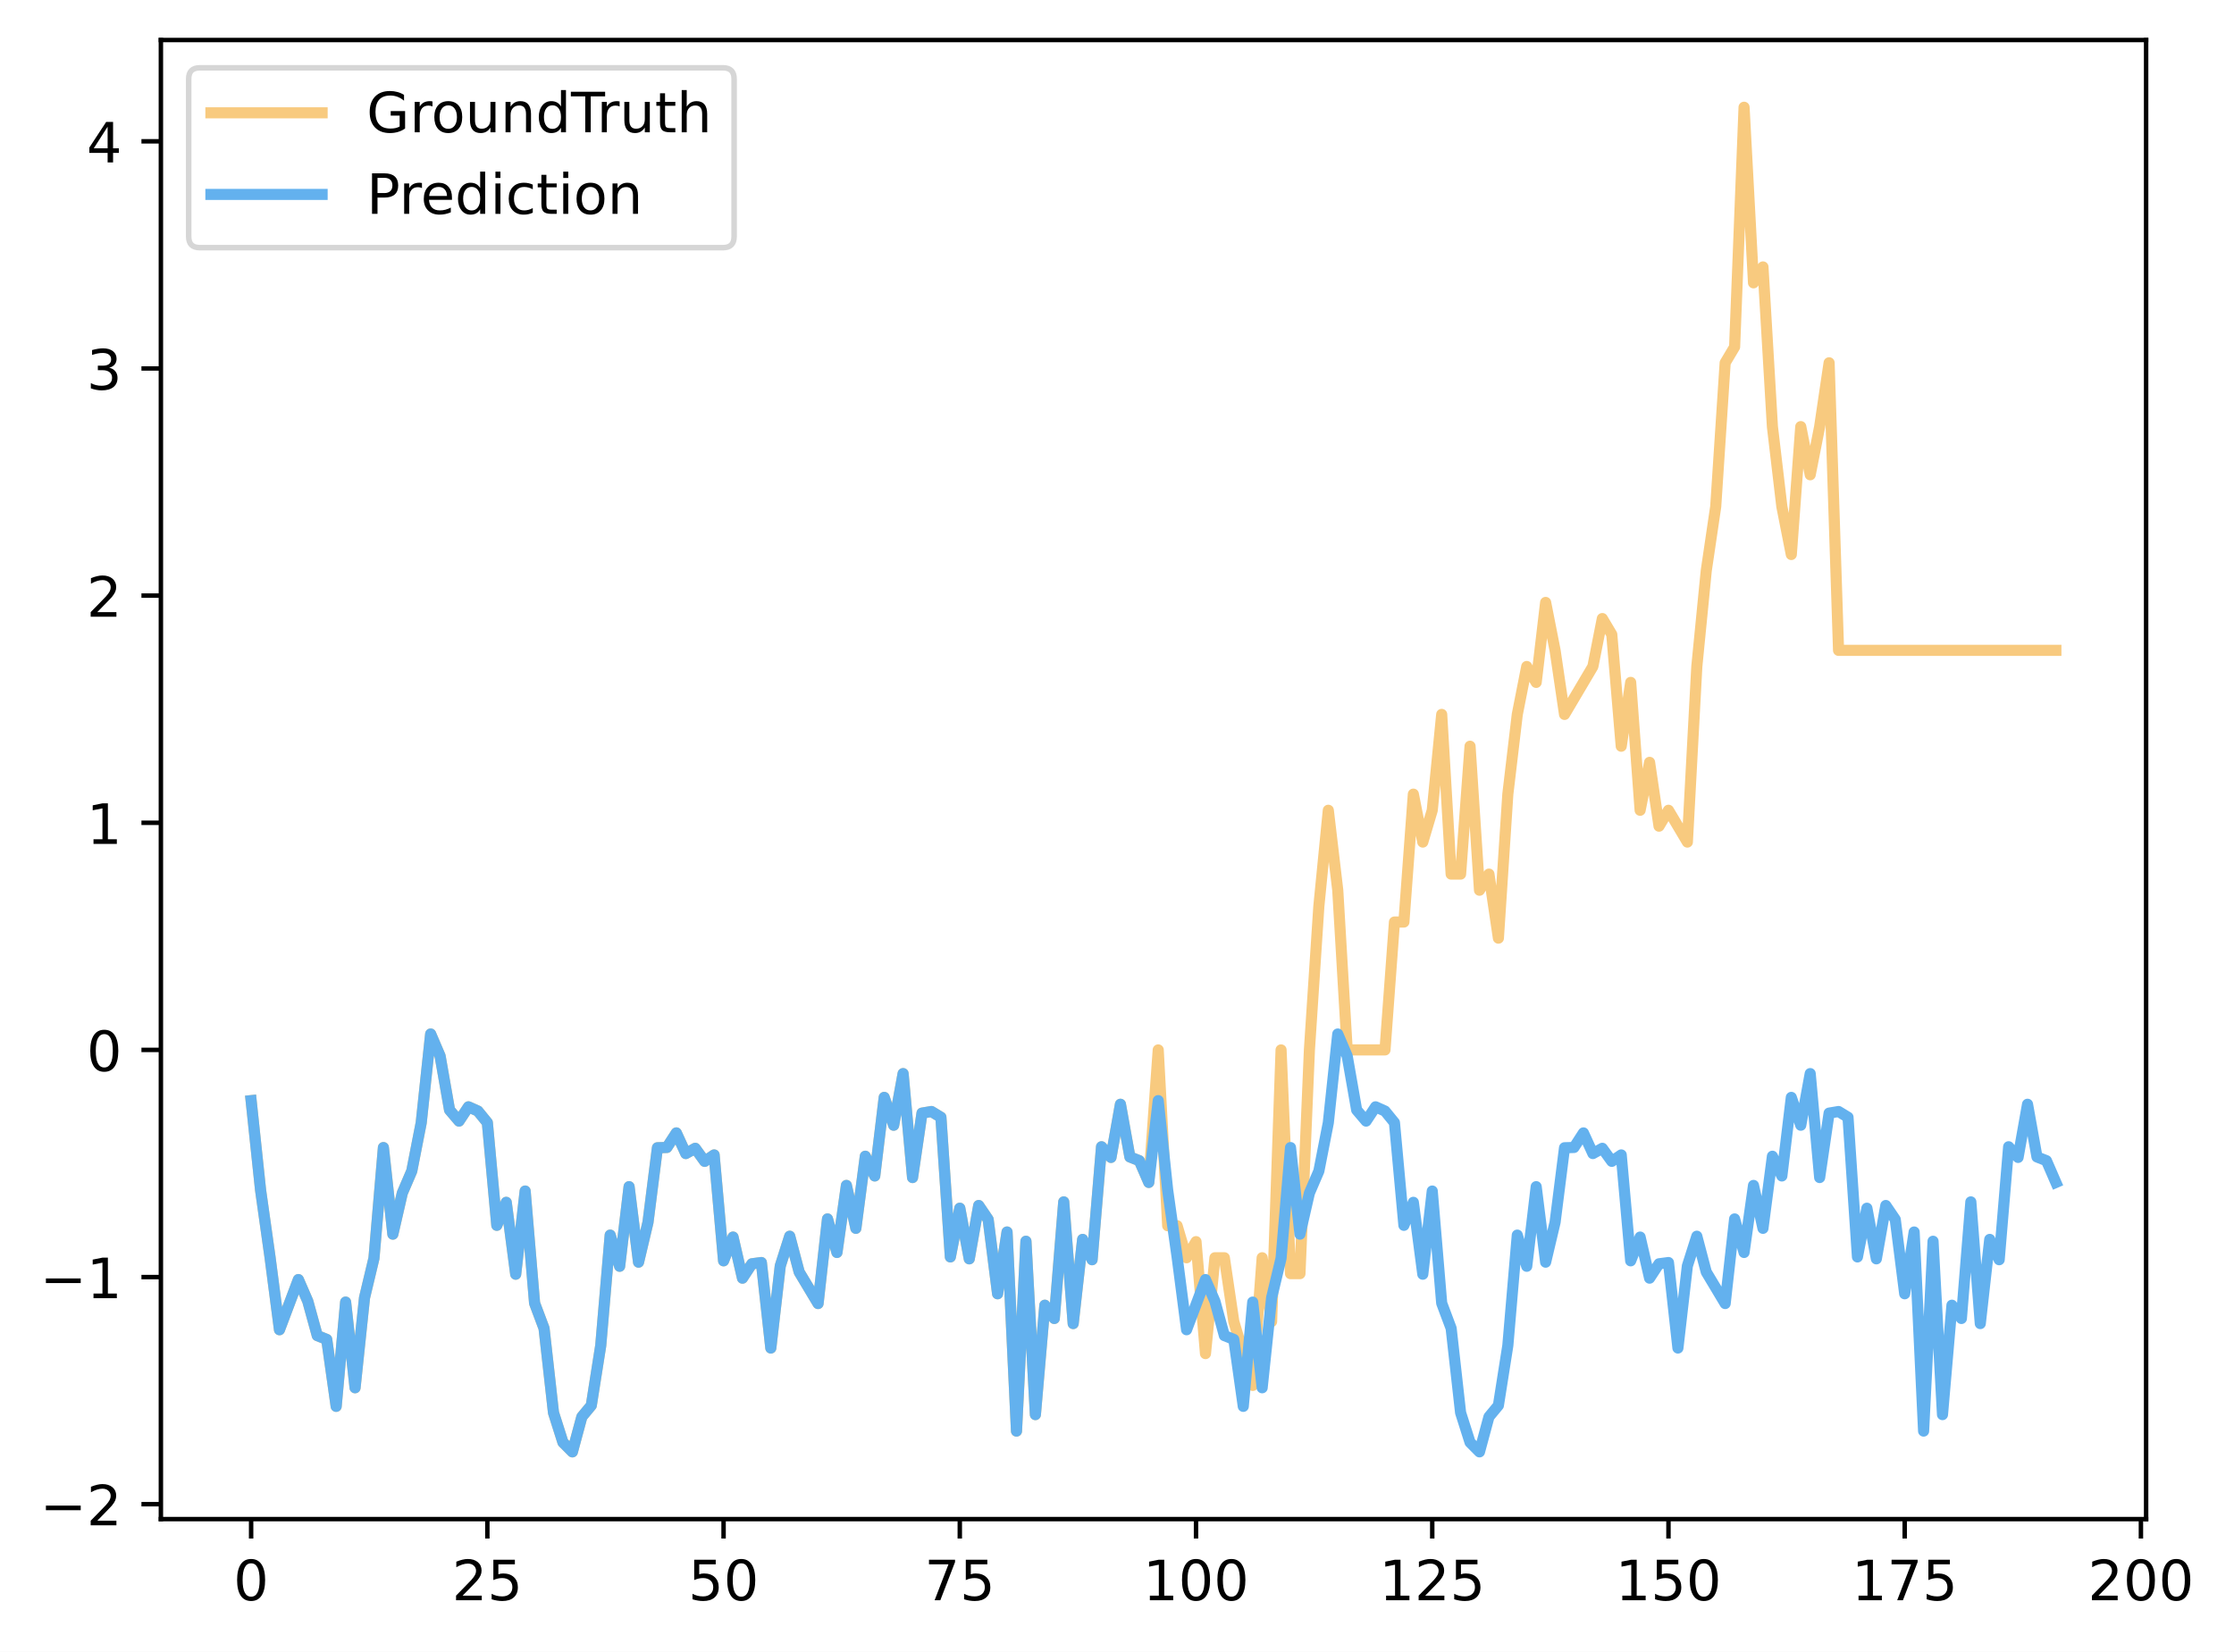
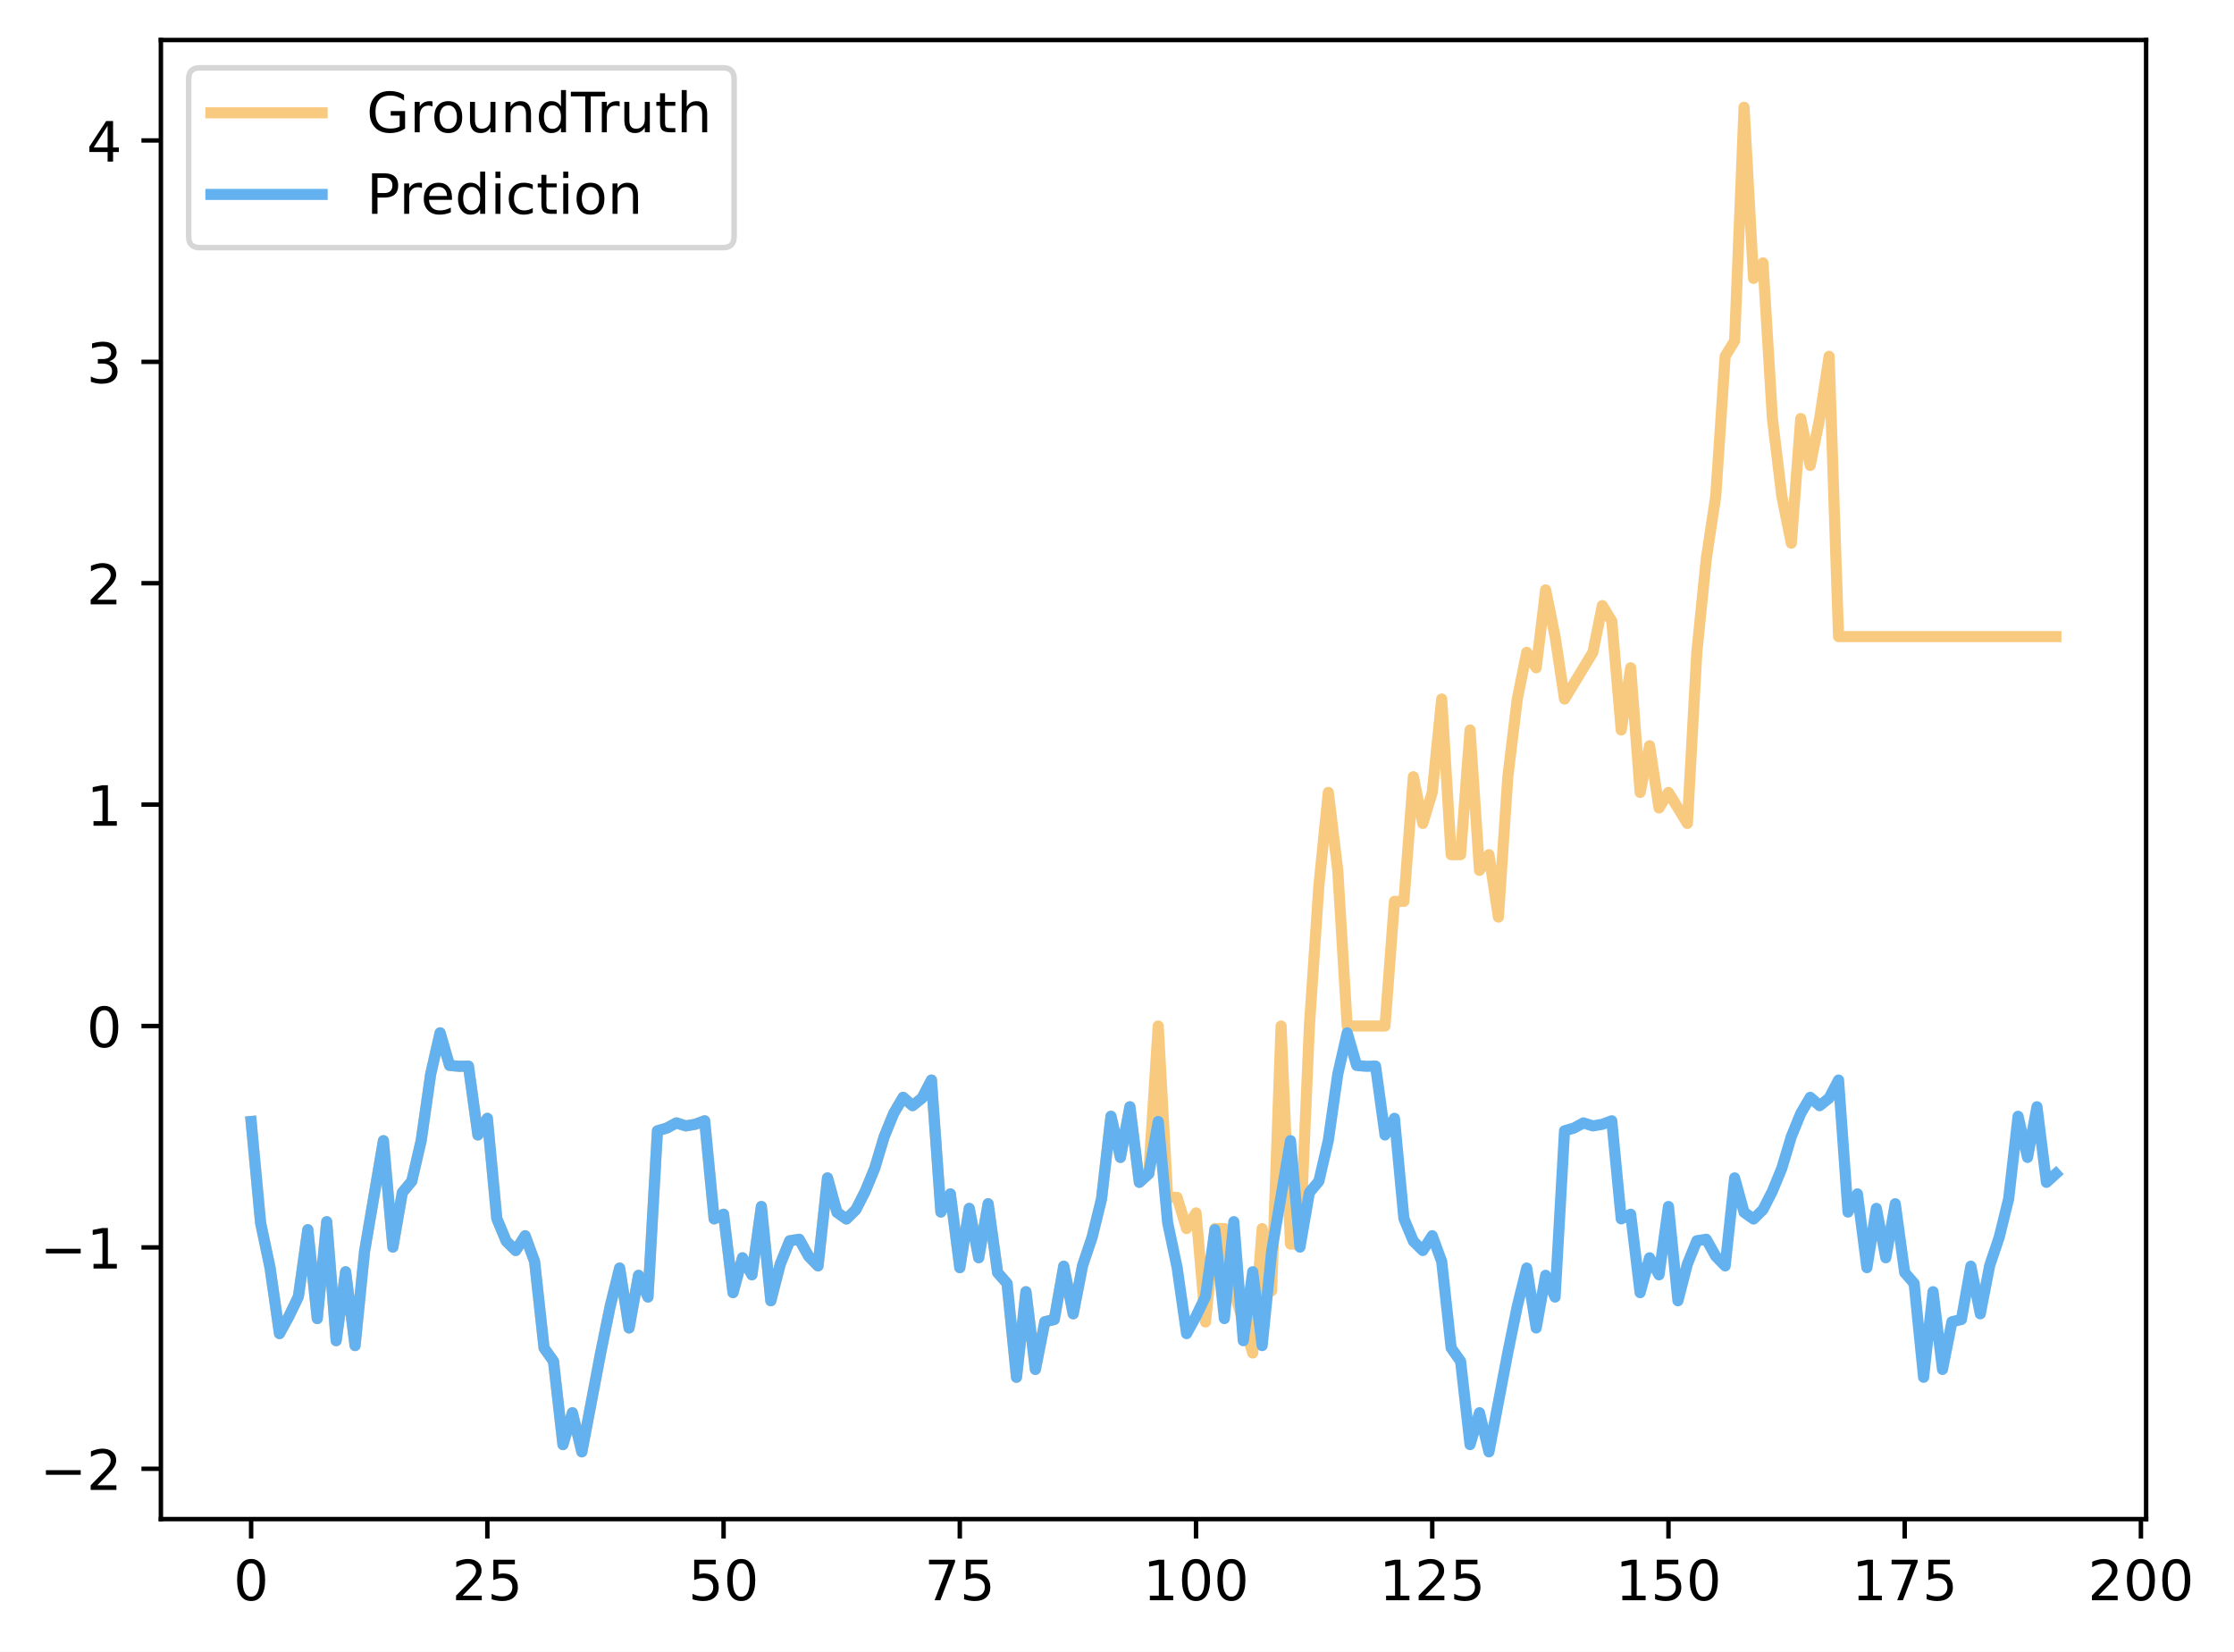
<svg xmlns="http://www.w3.org/2000/svg" xmlns:xlink="http://www.w3.org/1999/xlink" width="401.871pt" height="297.19pt" viewBox="0 0 401.871 297.19" version="1.1">
  <defs>
    <style type="text/css">*{stroke-linejoin: round; stroke-linecap: butt}</style>
  </defs>
  <g id="figure_1">
    <g id="patch_1">
      <path d="M 0 297.19  L 401.871 297.19  L 401.871 0  L 0 0  z " style="fill: #ffffff" />
    </g>
    <g id="axes_1">
      <g id="patch_2">
        <path d="M 28.942 273.312  L 386.062 273.312  L 386.062 7.2  L 28.942 7.2  z " style="fill: #ffffff" />
      </g>
      <g id="matplotlib.axis_1">
        <g id="xtick_1">
          <g id="line2d_1">
            <defs>
-               <path id="m29b020823b" d="M 0 0  L 0 3.5  " style="stroke: #000000; stroke-width: 0.8" />
+               <path id="me9928f2856" d="M 0 0  L 0 3.5  " style="stroke: #000000; stroke-width: 0.8" />
            </defs>
            <g>
-               <use xlink:href="#m29b020823b" x="45.175" y="273.312" style="stroke: #000000; stroke-width: 0.8" />
+               <use xlink:href="#me9928f2856" x="45.175" y="273.312" style="stroke: #000000; stroke-width: 0.8" />
            </g>
          </g>
          <g id="text_1">
            <g transform="translate(41.99367 287.9104) scale(0.1 -0.1)">
              <defs>
                <path id="DejaVuSans-30" d="M 2034 4250  Q 1547 4250 1301 3770  Q 1056 3291 1056 2328  Q 1056 1369 1301 889  Q 1547 409 2034 409  Q 2525 409 2770 889  Q 3016 1369 3016 2328  Q 3016 3291 2770 3770  Q 2525 4250 2034 4250  z M 2034 4750  Q 2819 4750 3233 4129  Q 3647 3509 3647 2328  Q 3647 1150 3233 529  Q 2819 -91 2034 -91  Q 1250 -91 836 529  Q 422 1150 422 2328  Q 422 3509 836 4129  Q 1250 4750 2034 4750  z " transform="scale(0.015625)" />
              </defs>
              <use xlink:href="#DejaVuSans-30" />
            </g>
          </g>
        </g>
        <g id="xtick_2">
          <g id="line2d_2">
            <g>
-               <use xlink:href="#m29b020823b" x="87.669" y="273.312" style="stroke: #000000; stroke-width: 0.8" />
+               <use xlink:href="#me9928f2856" x="87.669" y="273.312" style="stroke: #000000; stroke-width: 0.8" />
            </g>
          </g>
          <g id="text_2">
            <g transform="translate(81.30647 287.9104) scale(0.1 -0.1)">
              <defs>
                <path id="DejaVuSans-32" d="M 1228 531  L 3431 531  L 3431 0  L 469 0  L 469 531  Q 828 903 1448 1529  Q 2069 2156 2228 2338  Q 2531 2678 2651 2914  Q 2772 3150 2772 3378  Q 2772 3750 2511 3984  Q 2250 4219 1831 4219  Q 1534 4219 1204 4116  Q 875 4013 500 3803  L 500 4441  Q 881 4594 1212 4672  Q 1544 4750 1819 4750  Q 2544 4750 2975 4387  Q 3406 4025 3406 3419  Q 3406 3131 3298 2873  Q 3191 2616 2906 2266  Q 2828 2175 2409 1742  Q 1991 1309 1228 531  z " transform="scale(0.015625)" />
                <path id="DejaVuSans-35" d="M 691 4666  L 3169 4666  L 3169 4134  L 1269 4134  L 1269 2991  Q 1406 3038 1543 3061  Q 1681 3084 1819 3084  Q 2600 3084 3056 2656  Q 3513 2228 3513 1497  Q 3513 744 3044 326  Q 2575 -91 1722 -91  Q 1428 -91 1123 -41  Q 819 9 494 109  L 494 744  Q 775 591 1075 516  Q 1375 441 1709 441  Q 2250 441 2565 725  Q 2881 1009 2881 1497  Q 2881 1984 2565 2268  Q 2250 2553 1709 2553  Q 1456 2553 1204 2497  Q 953 2441 691 2322  L 691 4666  z " transform="scale(0.015625)" />
              </defs>
              <use xlink:href="#DejaVuSans-32" />
              <use xlink:href="#DejaVuSans-35" x="63.623" />
            </g>
          </g>
        </g>
        <g id="xtick_3">
          <g id="line2d_3">
            <g>
-               <use xlink:href="#m29b020823b" x="130.163" y="273.312" style="stroke: #000000; stroke-width: 0.8" />
+               <use xlink:href="#me9928f2856" x="130.163" y="273.312" style="stroke: #000000; stroke-width: 0.8" />
            </g>
          </g>
          <g id="text_3">
            <g transform="translate(123.8005 287.9104) scale(0.1 -0.1)">
              <use xlink:href="#DejaVuSans-35" />
              <use xlink:href="#DejaVuSans-30" x="63.623" />
            </g>
          </g>
        </g>
        <g id="xtick_4">
          <g id="line2d_4">
            <g>
-               <use xlink:href="#m29b020823b" x="172.657" y="273.312" style="stroke: #000000; stroke-width: 0.8" />
+               <use xlink:href="#me9928f2856" x="172.657" y="273.312" style="stroke: #000000; stroke-width: 0.8" />
            </g>
          </g>
          <g id="text_4">
            <g transform="translate(166.2946 287.9104) scale(0.1 -0.1)">
              <defs>
                <path id="DejaVuSans-37" d="M 525 4666  L 3525 4666  L 3525 4397  L 1831 0  L 1172 0  L 2766 4134  L 525 4134  L 525 4666  z " transform="scale(0.015625)" />
              </defs>
              <use xlink:href="#DejaVuSans-37" />
              <use xlink:href="#DejaVuSans-35" x="63.623" />
            </g>
          </g>
        </g>
        <g id="xtick_5">
          <g id="line2d_5">
            <g>
-               <use xlink:href="#m29b020823b" x="215.151" y="273.312" style="stroke: #000000; stroke-width: 0.8" />
+               <use xlink:href="#me9928f2856" x="215.151" y="273.312" style="stroke: #000000; stroke-width: 0.8" />
            </g>
          </g>
          <g id="text_5">
            <g transform="translate(205.6074 287.9104) scale(0.1 -0.1)">
              <defs>
                <path id="DejaVuSans-31" d="M 794 531  L 1825 531  L 1825 4091  L 703 3866  L 703 4441  L 1819 4666  L 2450 4666  L 2450 531  L 3481 531  L 3481 0  L 794 0  L 794 531  z " transform="scale(0.015625)" />
              </defs>
              <use xlink:href="#DejaVuSans-31" />
              <use xlink:href="#DejaVuSans-30" x="63.623" />
              <use xlink:href="#DejaVuSans-30" x="127.246" />
            </g>
          </g>
        </g>
        <g id="xtick_6">
          <g id="line2d_6">
            <g>
-               <use xlink:href="#m29b020823b" x="257.645" y="273.312" style="stroke: #000000; stroke-width: 0.8" />
+               <use xlink:href="#me9928f2856" x="257.645" y="273.312" style="stroke: #000000; stroke-width: 0.8" />
            </g>
          </g>
          <g id="text_6">
            <g transform="translate(248.1014 287.9104) scale(0.1 -0.1)">
              <use xlink:href="#DejaVuSans-31" />
              <use xlink:href="#DejaVuSans-32" x="63.623" />
              <use xlink:href="#DejaVuSans-35" x="127.246" />
            </g>
          </g>
        </g>
        <g id="xtick_7">
          <g id="line2d_7">
            <g>
-               <use xlink:href="#m29b020823b" x="300.139" y="273.312" style="stroke: #000000; stroke-width: 0.8" />
+               <use xlink:href="#me9928f2856" x="300.139" y="273.312" style="stroke: #000000; stroke-width: 0.8" />
            </g>
          </g>
          <g id="text_7">
            <g transform="translate(290.5955 287.9104) scale(0.1 -0.1)">
              <use xlink:href="#DejaVuSans-31" />
              <use xlink:href="#DejaVuSans-35" x="63.623" />
              <use xlink:href="#DejaVuSans-30" x="127.246" />
            </g>
          </g>
        </g>
        <g id="xtick_8">
          <g id="line2d_8">
            <g>
-               <use xlink:href="#m29b020823b" x="342.633" y="273.312" style="stroke: #000000; stroke-width: 0.8" />
+               <use xlink:href="#me9928f2856" x="342.633" y="273.312" style="stroke: #000000; stroke-width: 0.8" />
            </g>
          </g>
          <g id="text_8">
            <g transform="translate(333.0895 287.9104) scale(0.1 -0.1)">
              <use xlink:href="#DejaVuSans-31" />
              <use xlink:href="#DejaVuSans-37" x="63.623" />
              <use xlink:href="#DejaVuSans-35" x="127.246" />
            </g>
          </g>
        </g>
        <g id="xtick_9">
          <g id="line2d_9">
            <g>
-               <use xlink:href="#m29b020823b" x="385.127" y="273.312" style="stroke: #000000; stroke-width: 0.8" />
+               <use xlink:href="#me9928f2856" x="385.127" y="273.312" style="stroke: #000000; stroke-width: 0.8" />
            </g>
          </g>
          <g id="text_9">
            <g transform="translate(375.5836 287.9104) scale(0.1 -0.1)">
              <use xlink:href="#DejaVuSans-32" />
              <use xlink:href="#DejaVuSans-30" x="63.623" />
              <use xlink:href="#DejaVuSans-30" x="127.246" />
            </g>
          </g>
        </g>
      </g>
      <g id="matplotlib.axis_2">
        <g id="ytick_1">
          <g id="line2d_10">
            <defs>
-               <path id="m801720289d" d="M 0 0  L -3.5 0  " style="stroke: #000000; stroke-width: 0.8" />
+               <path id="mb915a049e5" d="M 0 0  L -3.5 0  " style="stroke: #000000; stroke-width: 0.8" />
            </defs>
            <g>
-               <use xlink:href="#m801720289d" x="28.942" y="270.634" style="stroke: #000000; stroke-width: 0.8" />
+               <use xlink:href="#mb915a049e5" x="28.942" y="264.261" style="stroke: #000000; stroke-width: 0.8" />
            </g>
          </g>
          <g id="text_10">
-             <g transform="translate(7.2 274.4335) scale(0.1 -0.1)">
+             <g transform="translate(7.2 268.0607) scale(0.1 -0.1)">
              <defs>
                <path id="DejaVuSans-2212" d="M 678 2272  L 4684 2272  L 4684 1741  L 678 1741  L 678 2272  z " transform="scale(0.015625)" />
              </defs>
              <use xlink:href="#DejaVuSans-2212" />
              <use xlink:href="#DejaVuSans-32" x="83.789" />
            </g>
          </g>
        </g>
        <g id="ytick_2">
          <g id="line2d_11">
            <g>
-               <use xlink:href="#m801720289d" x="28.942" y="229.766" style="stroke: #000000; stroke-width: 0.8" />
+               <use xlink:href="#mb915a049e5" x="28.942" y="224.43" style="stroke: #000000; stroke-width: 0.8" />
            </g>
          </g>
          <g id="text_11">
-             <g transform="translate(7.2 233.5655) scale(0.1 -0.1)">
+             <g transform="translate(7.2 228.2289) scale(0.1 -0.1)">
              <use xlink:href="#DejaVuSans-2212" />
              <use xlink:href="#DejaVuSans-31" x="83.789" />
            </g>
          </g>
        </g>
        <g id="ytick_3">
          <g id="line2d_12">
            <g>
-               <use xlink:href="#m801720289d" x="28.942" y="188.898" style="stroke: #000000; stroke-width: 0.8" />
+               <use xlink:href="#mb915a049e5" x="28.942" y="184.598" style="stroke: #000000; stroke-width: 0.8" />
            </g>
          </g>
          <g id="text_12">
-             <g transform="translate(15.57969 192.6975) scale(0.1 -0.1)">
+             <g transform="translate(15.57969 188.3971) scale(0.1 -0.1)">
              <use xlink:href="#DejaVuSans-30" />
            </g>
          </g>
        </g>
        <g id="ytick_4">
          <g id="line2d_13">
            <g>
-               <use xlink:href="#m801720289d" x="28.942" y="148.03" style="stroke: #000000; stroke-width: 0.8" />
+               <use xlink:href="#mb915a049e5" x="28.942" y="144.766" style="stroke: #000000; stroke-width: 0.8" />
            </g>
          </g>
          <g id="text_13">
-             <g transform="translate(15.57969 151.8294) scale(0.1 -0.1)">
+             <g transform="translate(15.57969 148.5653) scale(0.1 -0.1)">
              <use xlink:href="#DejaVuSans-31" />
            </g>
          </g>
        </g>
        <g id="ytick_5">
          <g id="line2d_14">
            <g>
-               <use xlink:href="#m801720289d" x="28.942" y="107.162" style="stroke: #000000; stroke-width: 0.8" />
+               <use xlink:href="#mb915a049e5" x="28.942" y="104.934" style="stroke: #000000; stroke-width: 0.8" />
            </g>
          </g>
          <g id="text_14">
-             <g transform="translate(15.57969 110.9614) scale(0.1 -0.1)">
+             <g transform="translate(15.57969 108.7335) scale(0.1 -0.1)">
              <use xlink:href="#DejaVuSans-32" />
            </g>
          </g>
        </g>
        <g id="ytick_6">
          <g id="line2d_15">
            <g>
-               <use xlink:href="#m801720289d" x="28.942" y="66.294" style="stroke: #000000; stroke-width: 0.8" />
+               <use xlink:href="#mb915a049e5" x="28.942" y="65.103" style="stroke: #000000; stroke-width: 0.8" />
            </g>
          </g>
          <g id="text_15">
-             <g transform="translate(15.57969 70.09342) scale(0.1 -0.1)">
+             <g transform="translate(15.57969 68.90176) scale(0.1 -0.1)">
              <defs>
                <path id="DejaVuSans-33" d="M 2597 2516  Q 3050 2419 3304 2112  Q 3559 1806 3559 1356  Q 3559 666 3084 287  Q 2609 -91 1734 -91  Q 1441 -91 1130 -33  Q 819 25 488 141  L 488 750  Q 750 597 1062 519  Q 1375 441 1716 441  Q 2309 441 2620 675  Q 2931 909 2931 1356  Q 2931 1769 2642 2001  Q 2353 2234 1838 2234  L 1294 2234  L 1294 2753  L 1863 2753  Q 2328 2753 2575 2939  Q 2822 3125 2822 3475  Q 2822 3834 2567 4026  Q 2313 4219 1838 4219  Q 1578 4219 1281 4162  Q 984 4106 628 3988  L 628 4550  Q 988 4650 1302 4700  Q 1616 4750 1894 4750  Q 2613 4750 3031 4423  Q 3450 4097 3450 3541  Q 3450 3153 3228 2886  Q 3006 2619 2597 2516  z " transform="scale(0.015625)" />
              </defs>
              <use xlink:href="#DejaVuSans-33" />
            </g>
          </g>
        </g>
        <g id="ytick_7">
          <g id="line2d_16">
            <g>
-               <use xlink:href="#m801720289d" x="28.942" y="25.426" style="stroke: #000000; stroke-width: 0.8" />
+               <use xlink:href="#mb915a049e5" x="28.942" y="25.271" style="stroke: #000000; stroke-width: 0.8" />
            </g>
          </g>
          <g id="text_16">
-             <g transform="translate(15.57969 29.2254) scale(0.1 -0.1)">
+             <g transform="translate(15.57969 29.06997) scale(0.1 -0.1)">
              <defs>
                <path id="DejaVuSans-34" d="M 2419 4116  L 825 1625  L 2419 1625  L 2419 4116  z M 2253 4666  L 3047 4666  L 3047 1625  L 3713 1625  L 3713 1100  L 3047 1100  L 3047 0  L 2419 0  L 2419 1100  L 313 1100  L 313 1709  L 2253 4666  z " transform="scale(0.015625)" />
              </defs>
              <use xlink:href="#DejaVuSans-34" />
            </g>
          </g>
        </g>
      </g>
      <g id="line2d_17">
-         <path d="M 45.175 198.021  L 46.875 214.12  L 48.574 226.187  L 50.274 239.245  L 53.674 230.216  L 55.373 234.125  L 57.073 240.296  L 58.773 240.986  L 60.473 253.03  L 62.173 234.267  L 63.872 249.685  L 65.572 233.49  L 67.272 226.377  L 68.972 206.466  L 70.671 222.048  L 72.371 214.652  L 74.071 210.691  L 75.771 202.003  L 77.47 186.035  L 79.17 190.006  L 80.87 199.708  L 82.57 201.705  L 84.269 199.134  L 85.969 199.896  L 87.669 201.982  L 89.369 220.457  L 91.068 216.317  L 92.768 229.256  L 94.468 214.289  L 96.168 234.465  L 97.868 238.996  L 99.567 254.162  L 101.267 259.505  L 102.967 261.216  L 104.667 254.916  L 106.366 252.864  L 108.066 242.077  L 109.766 222.216  L 111.466 227.827  L 113.165 213.501  L 114.865 227.087  L 116.565 219.91  L 118.265 206.498  L 119.964 206.45  L 121.664 203.83  L 123.364 207.548  L 125.064 206.598  L 126.763 208.949  L 128.463 207.79  L 130.163 226.846  L 131.863 222.568  L 133.563 229.964  L 135.262 227.377  L 136.962 227.152  L 138.662 242.535  L 140.362 227.761  L 142.061 222.417  L 143.761 228.858  L 147.161 234.532  L 148.86 219.304  L 150.56 225.343  L 152.26 213.278  L 153.96 220.999  L 155.659 208.026  L 157.359 211.576  L 159.059 197.438  L 160.759 202.449  L 162.458 193.158  L 164.158 211.862  L 165.858 200.267  L 167.558 199.979  L 169.258 201.014  L 170.957 226.144  L 172.657 217.377  L 174.357 226.488  L 176.057 216.889  L 177.756 219.394  L 179.456 232.773  L 181.156 221.657  L 182.856 257.477  L 184.555 223.321  L 186.255 254.514  L 187.955 234.83  L 189.655 237.219  L 191.354 216.239  L 193.054 238.135  L 194.754 222.989  L 196.454 226.646  L 198.153 206.32  L 199.853 208.242  L 201.553 198.676  L 203.253 208.153  L 204.953 208.827  L 206.652 212.742  L 208.352 188.898  L 210.052 220.53  L 211.752 220.53  L 213.451 226.292  L 215.151 223.391  L 216.851 243.539  L 218.551 226.292  L 220.25 226.292  L 221.95 237.776  L 225.35 249.26  L 227.049 226.292  L 228.749 237.776  L 230.449 188.898  L 232.149 229.153  L 233.848 229.153  L 235.548 188.898  L 237.248 163.029  L 238.948 145.782  L 240.648 160.168  L 242.347 188.898  L 249.146 188.898  L 250.846 165.89  L 252.546 165.89  L 254.246 142.881  L 255.945 151.504  L 257.645 145.782  L 259.345 128.536  L 261.045 157.266  L 262.744 157.266  L 264.444 134.258  L 266.144 160.168  L 267.844 157.266  L 269.544 168.791  L 271.243 142.881  L 272.943 128.536  L 274.643 119.913  L 276.343 122.774  L 278.042 108.388  L 279.742 117.011  L 281.442 128.536  L 286.541 119.913  L 288.241 111.29  L 289.941 114.151  L 291.64 134.258  L 293.34 122.774  L 295.04 145.782  L 296.74 137.159  L 298.439 148.643  L 300.139 145.782  L 303.539 151.504  L 305.239 119.913  L 306.938 102.667  L 308.638 91.142  L 310.338 65.273  L 312.038 62.412  L 313.737 19.296  L 315.437 50.887  L 317.137 48.026  L 318.837 76.756  L 320.536 91.142  L 322.236 99.765  L 323.936 76.756  L 325.636 85.42  L 327.335 76.756  L 329.035 65.273  L 330.735 117.011  L 369.829 117.011  L 369.829 117.011  " clip-path="url(#pf3654fc17f)" style="fill: none; stroke: #f8ca7f; stroke-width: 2; stroke-linecap: square" />
+         <path d="M 45.175 201.779  L 46.875 219.999  L 48.574 228.072  L 50.274 239.942  L 51.974 236.83  L 53.674 233.294  L 55.373 221.239  L 57.073 237.233  L 58.773 219.802  L 60.473 241.213  L 62.173 228.807  L 63.872 242.094  L 65.572 225.194  L 68.972 205.224  L 70.671 224.376  L 72.371 214.566  L 74.071 212.518  L 75.771 205.189  L 77.47 193.272  L 79.17 185.828  L 80.87 191.69  L 82.57 191.846  L 84.269 191.811  L 85.969 204.203  L 87.669 201.207  L 89.369 219.235  L 91.068 223.319  L 92.768 224.99  L 94.468 222.329  L 96.168 226.97  L 97.868 242.516  L 99.567 244.915  L 101.267 259.909  L 102.967 254.177  L 104.667 261.216  L 108.066 243.327  L 109.766 235.003  L 111.466 228.145  L 113.165 238.927  L 114.865 229.45  L 116.565 233.364  L 118.265 203.452  L 119.964 202.955  L 121.664 202.032  L 123.364 202.568  L 125.064 202.281  L 126.763 201.649  L 128.463 219.3  L 130.163 218.462  L 131.863 232.572  L 133.563 226.297  L 135.262 229.361  L 136.962 217.069  L 138.662 234.031  L 140.362 227.423  L 142.061 223.237  L 143.761 222.964  L 145.461 226.014  L 147.161 227.759  L 148.86 211.923  L 150.56 218.111  L 152.26 219.323  L 153.96 217.647  L 155.659 214.306  L 157.359 210.167  L 159.059 204.495  L 160.759 200.323  L 162.458 197.427  L 164.158 198.931  L 165.858 197.57  L 167.558 194.318  L 169.258 218.072  L 170.957 214.8  L 172.657 228.074  L 174.357 217.41  L 176.057 226.294  L 177.756 216.574  L 179.456 228.96  L 181.156 230.903  L 182.856 247.798  L 184.555 232.4  L 186.255 246.384  L 187.955 237.802  L 189.655 237.402  L 191.354 227.809  L 193.054 236.382  L 194.754 227.655  L 196.454 222.614  L 198.153 215.704  L 199.853 200.836  L 201.553 208.242  L 203.253 199.128  L 204.953 212.728  L 206.652 211.178  L 208.352 184.598  L 210.052 215.428  L 211.752 215.428  L 213.451 221.044  L 215.151 218.216  L 216.851 237.853  L 218.551 221.044  L 220.25 221.044  L 221.95 232.237  L 225.35 243.429  L 227.049 221.044  L 228.749 232.237  L 230.449 184.598  L 232.149 223.832  L 233.848 223.832  L 235.548 184.598  L 237.248 159.384  L 238.948 142.575  L 240.648 156.596  L 242.347 184.598  L 249.146 184.598  L 250.846 162.173  L 252.546 162.173  L 254.246 139.747  L 255.945 148.152  L 257.645 142.575  L 259.345 125.766  L 261.045 153.768  L 262.744 153.768  L 264.444 131.343  L 266.144 156.596  L 267.844 153.768  L 269.544 165.001  L 271.243 139.747  L 272.943 125.766  L 274.643 117.362  L 276.343 120.15  L 278.042 106.129  L 279.742 114.534  L 281.442 125.766  L 286.541 117.362  L 288.241 108.957  L 289.941 111.746  L 291.64 131.343  L 293.34 120.15  L 295.04 142.575  L 296.74 134.171  L 298.439 145.364  L 300.139 142.575  L 303.539 148.152  L 305.239 117.362  L 306.938 100.553  L 308.638 89.32  L 310.338 64.107  L 312.038 61.319  L 313.737 19.296  L 315.437 50.086  L 317.137 47.298  L 318.837 75.299  L 320.536 89.32  L 322.236 97.725  L 323.936 75.299  L 325.636 83.744  L 327.335 75.299  L 329.035 64.107  L 330.735 114.534  L 369.829 114.534  L 369.829 114.534  " clip-path="url(#pf330599655)" style="fill: none; stroke: #f8ca7f; stroke-width: 2; stroke-linecap: square" />
      </g>
      <g id="line2d_18">
-         <path d="M 45.175 198.021  L 46.875 214.12  L 48.574 226.187  L 50.274 239.245  L 53.674 230.216  L 55.373 234.125  L 57.073 240.296  L 58.773 240.986  L 60.473 253.03  L 62.173 234.267  L 63.872 249.685  L 65.572 233.49  L 67.272 226.377  L 68.972 206.466  L 70.671 222.048  L 72.371 214.652  L 74.071 210.691  L 75.771 202.003  L 77.47 186.035  L 79.17 190.006  L 80.87 199.708  L 82.57 201.705  L 84.269 199.134  L 85.969 199.896  L 87.669 201.982  L 89.369 220.457  L 91.068 216.317  L 92.768 229.256  L 94.468 214.289  L 96.168 234.465  L 97.868 238.996  L 99.567 254.162  L 101.267 259.505  L 102.967 261.216  L 104.667 254.916  L 106.366 252.864  L 108.066 242.077  L 109.766 222.216  L 111.466 227.827  L 113.165 213.501  L 114.865 227.087  L 116.565 219.91  L 118.265 206.498  L 119.964 206.45  L 121.664 203.83  L 123.364 207.548  L 125.064 206.598  L 126.763 208.949  L 128.463 207.79  L 130.163 226.846  L 131.863 222.568  L 133.563 229.964  L 135.262 227.377  L 136.962 227.152  L 138.662 242.535  L 140.362 227.761  L 142.061 222.417  L 143.761 228.858  L 147.161 234.532  L 148.86 219.304  L 150.56 225.343  L 152.26 213.278  L 153.96 220.999  L 155.659 208.026  L 157.359 211.576  L 159.059 197.438  L 160.759 202.449  L 162.458 193.158  L 164.158 211.862  L 165.858 200.267  L 167.558 199.979  L 169.258 201.014  L 170.957 226.144  L 172.657 217.377  L 174.357 226.488  L 176.057 216.889  L 177.756 219.394  L 179.456 232.773  L 181.156 221.657  L 182.856 257.477  L 184.555 223.321  L 186.255 254.514  L 187.955 234.83  L 189.655 237.219  L 191.354 216.239  L 193.054 238.135  L 194.754 222.989  L 196.454 226.646  L 198.153 206.32  L 199.853 208.242  L 201.553 198.676  L 203.253 208.153  L 204.953 208.827  L 206.652 212.742  L 208.352 198.021  L 210.052 214.12  L 211.752 226.187  L 213.451 239.245  L 216.851 230.216  L 218.551 234.125  L 220.25 240.296  L 221.95 240.986  L 223.65 253.03  L 225.35 234.267  L 227.049 249.685  L 228.749 233.49  L 230.449 226.377  L 232.149 206.466  L 233.848 222.048  L 235.548 214.652  L 237.248 210.691  L 238.948 202.003  L 240.648 186.035  L 242.347 190.006  L 244.047 199.708  L 245.747 201.705  L 247.447 199.134  L 249.146 199.896  L 250.846 201.982  L 252.546 220.457  L 254.246 216.317  L 255.945 229.256  L 257.645 214.289  L 259.345 234.465  L 261.045 238.996  L 262.744 254.162  L 264.444 259.505  L 266.144 261.216  L 267.844 254.916  L 269.544 252.864  L 271.243 242.077  L 272.943 222.216  L 274.643 227.827  L 276.343 213.501  L 278.042 227.087  L 279.742 219.91  L 281.442 206.498  L 283.142 206.45  L 284.841 203.83  L 286.541 207.548  L 288.241 206.598  L 289.941 208.949  L 291.64 207.79  L 293.34 226.846  L 295.04 222.568  L 296.74 229.964  L 298.439 227.377  L 300.139 227.152  L 301.839 242.535  L 303.539 227.761  L 305.239 222.417  L 306.938 228.858  L 310.338 234.532  L 312.038 219.304  L 313.737 225.343  L 315.437 213.278  L 317.137 220.999  L 318.837 208.026  L 320.536 211.576  L 322.236 197.438  L 323.936 202.449  L 325.636 193.158  L 327.335 211.862  L 329.035 200.267  L 330.735 199.979  L 332.435 201.014  L 334.134 226.144  L 335.834 217.377  L 337.534 226.488  L 339.234 216.889  L 340.934 219.394  L 342.633 232.773  L 344.333 221.657  L 346.033 257.477  L 347.733 223.321  L 349.432 254.514  L 351.132 234.83  L 352.832 237.219  L 354.532 216.239  L 356.231 238.135  L 357.931 222.989  L 359.631 226.646  L 361.331 206.32  L 363.03 208.242  L 364.73 198.676  L 366.43 208.153  L 368.13 208.827  L 369.829 212.742  L 369.829 212.742  " clip-path="url(#pf3654fc17f)" style="fill: none; stroke: #63b1ee; stroke-width: 2; stroke-linecap: square" />
+         <path d="M 45.175 201.779  L 46.875 219.999  L 48.574 228.072  L 50.274 239.942  L 51.974 236.83  L 53.674 233.294  L 55.373 221.239  L 57.073 237.233  L 58.773 219.802  L 60.473 241.213  L 62.173 228.807  L 63.872 242.094  L 65.572 225.194  L 68.972 205.224  L 70.671 224.376  L 72.371 214.566  L 74.071 212.518  L 75.771 205.189  L 77.47 193.272  L 79.17 185.828  L 80.87 191.69  L 82.57 191.846  L 84.269 191.811  L 85.969 204.203  L 87.669 201.207  L 89.369 219.235  L 91.068 223.319  L 92.768 224.99  L 94.468 222.329  L 96.168 226.97  L 97.868 242.516  L 99.567 244.915  L 101.267 259.909  L 102.967 254.177  L 104.667 261.216  L 108.066 243.327  L 109.766 235.003  L 111.466 228.145  L 113.165 238.927  L 114.865 229.45  L 116.565 233.364  L 118.265 203.452  L 119.964 202.955  L 121.664 202.032  L 123.364 202.568  L 125.064 202.281  L 126.763 201.649  L 128.463 219.3  L 130.163 218.462  L 131.863 232.572  L 133.563 226.297  L 135.262 229.361  L 136.962 217.069  L 138.662 234.031  L 140.362 227.423  L 142.061 223.237  L 143.761 222.964  L 145.461 226.014  L 147.161 227.759  L 148.86 211.923  L 150.56 218.111  L 152.26 219.323  L 153.96 217.647  L 155.659 214.306  L 157.359 210.167  L 159.059 204.495  L 160.759 200.323  L 162.458 197.427  L 164.158 198.931  L 165.858 197.57  L 167.558 194.318  L 169.258 218.072  L 170.957 214.8  L 172.657 228.074  L 174.357 217.41  L 176.057 226.294  L 177.756 216.574  L 179.456 228.96  L 181.156 230.903  L 182.856 247.798  L 184.555 232.4  L 186.255 246.384  L 187.955 237.802  L 189.655 237.402  L 191.354 227.809  L 193.054 236.382  L 194.754 227.655  L 196.454 222.614  L 198.153 215.704  L 199.853 200.836  L 201.553 208.242  L 203.253 199.128  L 204.953 212.728  L 206.652 211.178  L 208.352 201.779  L 210.052 219.999  L 211.752 228.072  L 213.451 239.942  L 215.151 236.83  L 216.851 233.294  L 218.551 221.239  L 220.25 237.233  L 221.95 219.802  L 223.65 241.213  L 225.35 228.807  L 227.049 242.094  L 228.749 225.194  L 232.149 205.224  L 233.848 224.376  L 235.548 214.566  L 237.248 212.518  L 238.948 205.189  L 240.648 193.272  L 242.347 185.828  L 244.047 191.69  L 245.747 191.846  L 247.447 191.811  L 249.146 204.203  L 250.846 201.207  L 252.546 219.235  L 254.246 223.319  L 255.945 224.99  L 257.645 222.329  L 259.345 226.97  L 261.045 242.516  L 262.744 244.915  L 264.444 259.909  L 266.144 254.177  L 267.844 261.216  L 271.243 243.327  L 272.943 235.003  L 274.643 228.145  L 276.343 238.927  L 278.042 229.45  L 279.742 233.364  L 281.442 203.452  L 283.142 202.955  L 284.841 202.032  L 286.541 202.568  L 288.241 202.281  L 289.941 201.649  L 291.64 219.3  L 293.34 218.462  L 295.04 232.572  L 296.74 226.297  L 298.439 229.361  L 300.139 217.069  L 301.839 234.031  L 303.539 227.423  L 305.239 223.237  L 306.938 222.964  L 308.638 226.014  L 310.338 227.759  L 312.038 211.923  L 313.737 218.111  L 315.437 219.323  L 317.137 217.647  L 318.837 214.306  L 320.536 210.167  L 322.236 204.495  L 323.936 200.323  L 325.636 197.427  L 327.335 198.931  L 329.035 197.57  L 330.735 194.318  L 332.435 218.072  L 334.134 214.8  L 335.834 228.074  L 337.534 217.41  L 339.234 226.294  L 340.934 216.574  L 342.633 228.96  L 344.333 230.903  L 346.033 247.798  L 347.733 232.4  L 349.432 246.384  L 351.132 237.802  L 352.832 237.402  L 354.532 227.809  L 356.231 236.382  L 357.931 227.655  L 359.631 222.614  L 361.331 215.704  L 363.03 200.836  L 364.73 208.242  L 366.43 199.128  L 368.13 212.728  L 369.829 211.178  L 369.829 211.178  " clip-path="url(#pf330599655)" style="fill: none; stroke: #63b1ee; stroke-width: 2; stroke-linecap: square" />
      </g>
      <g id="patch_3">
        <path d="M 28.942 273.312  L 28.942 7.2  " style="fill: none; stroke: #000000; stroke-width: 0.8; stroke-linejoin: miter; stroke-linecap: square" />
      </g>
      <g id="patch_4">
        <path d="M 386.062 273.312  L 386.062 7.2  " style="fill: none; stroke: #000000; stroke-width: 0.8; stroke-linejoin: miter; stroke-linecap: square" />
      </g>
      <g id="patch_5">
        <path d="M 28.942 273.312  L 386.062 273.312  " style="fill: none; stroke: #000000; stroke-width: 0.8; stroke-linejoin: miter; stroke-linecap: square" />
      </g>
      <g id="patch_6">
        <path d="M 28.942 7.2  L 386.062 7.2  " style="fill: none; stroke: #000000; stroke-width: 0.8; stroke-linejoin: miter; stroke-linecap: square" />
      </g>
      <g id="legend_1">
        <g id="patch_7">
          <path d="M 35.942 44.556  L 130.058 44.556  Q 132.058 44.556 132.058 42.556  L 132.058 14.2  Q 132.058 12.2 130.058 12.2  L 35.942 12.2  Q 33.942 12.2 33.942 14.2  L 33.942 42.556  Q 33.942 44.556 35.942 44.556  z " style="fill: #ffffff; opacity: 0.8; stroke: #cccccc; stroke-linejoin: miter" />
        </g>
        <g id="line2d_19">
          <path d="M 37.942 20.298  L 47.942 20.298  L 57.942 20.298  " style="fill: none; stroke: #f8ca7f; stroke-width: 2; stroke-linecap: square" />
        </g>
        <g id="text_17">
          <g transform="translate(65.94219 23.79844) scale(0.1 -0.1)">
            <defs>
              <path id="DejaVuSans-47" d="M 3809 666  L 3809 1919  L 2778 1919  L 2778 2438  L 4434 2438  L 4434 434  Q 4069 175 3628 42  Q 3188 -91 2688 -91  Q 1594 -91 976 548  Q 359 1188 359 2328  Q 359 3472 976 4111  Q 1594 4750 2688 4750  Q 3144 4750 3555 4637  Q 3966 4525 4313 4306  L 4313 3634  Q 3963 3931 3569 4081  Q 3175 4231 2741 4231  Q 1884 4231 1454 3753  Q 1025 3275 1025 2328  Q 1025 1384 1454 906  Q 1884 428 2741 428  Q 3075 428 3337 486  Q 3600 544 3809 666  z " transform="scale(0.015625)" />
              <path id="DejaVuSans-72" d="M 2631 2963  Q 2534 3019 2420 3045  Q 2306 3072 2169 3072  Q 1681 3072 1420 2755  Q 1159 2438 1159 1844  L 1159 0  L 581 0  L 581 3500  L 1159 3500  L 1159 2956  Q 1341 3275 1631 3429  Q 1922 3584 2338 3584  Q 2397 3584 2469 3576  Q 2541 3569 2628 3553  L 2631 2963  z " transform="scale(0.015625)" />
              <path id="DejaVuSans-6f" d="M 1959 3097  Q 1497 3097 1228 2736  Q 959 2375 959 1747  Q 959 1119 1226 758  Q 1494 397 1959 397  Q 2419 397 2687 759  Q 2956 1122 2956 1747  Q 2956 2369 2687 2733  Q 2419 3097 1959 3097  z M 1959 3584  Q 2709 3584 3137 3096  Q 3566 2609 3566 1747  Q 3566 888 3137 398  Q 2709 -91 1959 -91  Q 1206 -91 779 398  Q 353 888 353 1747  Q 353 2609 779 3096  Q 1206 3584 1959 3584  z " transform="scale(0.015625)" />
              <path id="DejaVuSans-75" d="M 544 1381  L 544 3500  L 1119 3500  L 1119 1403  Q 1119 906 1312 657  Q 1506 409 1894 409  Q 2359 409 2629 706  Q 2900 1003 2900 1516  L 2900 3500  L 3475 3500  L 3475 0  L 2900 0  L 2900 538  Q 2691 219 2414 64  Q 2138 -91 1772 -91  Q 1169 -91 856 284  Q 544 659 544 1381  z M 1991 3584  L 1991 3584  z " transform="scale(0.015625)" />
              <path id="DejaVuSans-6e" d="M 3513 2113  L 3513 0  L 2938 0  L 2938 2094  Q 2938 2591 2744 2837  Q 2550 3084 2163 3084  Q 1697 3084 1428 2787  Q 1159 2491 1159 1978  L 1159 0  L 581 0  L 581 3500  L 1159 3500  L 1159 2956  Q 1366 3272 1645 3428  Q 1925 3584 2291 3584  Q 2894 3584 3203 3211  Q 3513 2838 3513 2113  z " transform="scale(0.015625)" />
              <path id="DejaVuSans-64" d="M 2906 2969  L 2906 4863  L 3481 4863  L 3481 0  L 2906 0  L 2906 525  Q 2725 213 2448 61  Q 2172 -91 1784 -91  Q 1150 -91 751 415  Q 353 922 353 1747  Q 353 2572 751 3078  Q 1150 3584 1784 3584  Q 2172 3584 2448 3432  Q 2725 3281 2906 2969  z M 947 1747  Q 947 1113 1208 752  Q 1469 391 1925 391  Q 2381 391 2643 752  Q 2906 1113 2906 1747  Q 2906 2381 2643 2742  Q 2381 3103 1925 3103  Q 1469 3103 1208 2742  Q 947 2381 947 1747  z " transform="scale(0.015625)" />
              <path id="DejaVuSans-54" d="M -19 4666  L 3928 4666  L 3928 4134  L 2272 4134  L 2272 0  L 1638 0  L 1638 4134  L -19 4134  L -19 4666  z " transform="scale(0.015625)" />
              <path id="DejaVuSans-74" d="M 1172 4494  L 1172 3500  L 2356 3500  L 2356 3053  L 1172 3053  L 1172 1153  Q 1172 725 1289 603  Q 1406 481 1766 481  L 2356 481  L 2356 0  L 1766 0  Q 1100 0 847 248  Q 594 497 594 1153  L 594 3053  L 172 3053  L 172 3500  L 594 3500  L 594 4494  L 1172 4494  z " transform="scale(0.015625)" />
              <path id="DejaVuSans-68" d="M 3513 2113  L 3513 0  L 2938 0  L 2938 2094  Q 2938 2591 2744 2837  Q 2550 3084 2163 3084  Q 1697 3084 1428 2787  Q 1159 2491 1159 1978  L 1159 0  L 581 0  L 581 4863  L 1159 4863  L 1159 2956  Q 1366 3272 1645 3428  Q 1925 3584 2291 3584  Q 2894 3584 3203 3211  Q 3513 2838 3513 2113  z " transform="scale(0.015625)" />
            </defs>
            <use xlink:href="#DejaVuSans-47" />
            <use xlink:href="#DejaVuSans-72" x="77.49" />
            <use xlink:href="#DejaVuSans-6f" x="116.354" />
            <use xlink:href="#DejaVuSans-75" x="177.535" />
            <use xlink:href="#DejaVuSans-6e" x="240.914" />
            <use xlink:href="#DejaVuSans-64" x="304.293" />
            <use xlink:href="#DejaVuSans-54" x="367.77" />
            <use xlink:href="#DejaVuSans-72" x="414.104" />
            <use xlink:href="#DejaVuSans-75" x="455.217" />
            <use xlink:href="#DejaVuSans-74" x="518.596" />
            <use xlink:href="#DejaVuSans-68" x="557.805" />
          </g>
        </g>
        <g id="line2d_20">
          <path d="M 37.942 34.977  L 47.942 34.977  L 57.942 34.977  " style="fill: none; stroke: #63b1ee; stroke-width: 2; stroke-linecap: square" />
        </g>
        <g id="text_18">
          <g transform="translate(65.94219 38.47656) scale(0.1 -0.1)">
            <defs>
              <path id="DejaVuSans-50" d="M 1259 4147  L 1259 2394  L 2053 2394  Q 2494 2394 2734 2622  Q 2975 2850 2975 3272  Q 2975 3691 2734 3919  Q 2494 4147 2053 4147  L 1259 4147  z M 628 4666  L 2053 4666  Q 2838 4666 3239 4311  Q 3641 3956 3641 3272  Q 3641 2581 3239 2228  Q 2838 1875 2053 1875  L 1259 1875  L 1259 0  L 628 0  L 628 4666  z " transform="scale(0.015625)" />
              <path id="DejaVuSans-65" d="M 3597 1894  L 3597 1613  L 953 1613  Q 991 1019 1311 708  Q 1631 397 2203 397  Q 2534 397 2845 478  Q 3156 559 3463 722  L 3463 178  Q 3153 47 2828 -22  Q 2503 -91 2169 -91  Q 1331 -91 842 396  Q 353 884 353 1716  Q 353 2575 817 3079  Q 1281 3584 2069 3584  Q 2775 3584 3186 3129  Q 3597 2675 3597 1894  z M 3022 2063  Q 3016 2534 2758 2815  Q 2500 3097 2075 3097  Q 1594 3097 1305 2825  Q 1016 2553 972 2059  L 3022 2063  z " transform="scale(0.015625)" />
              <path id="DejaVuSans-69" d="M 603 3500  L 1178 3500  L 1178 0  L 603 0  L 603 3500  z M 603 4863  L 1178 4863  L 1178 4134  L 603 4134  L 603 4863  z " transform="scale(0.015625)" />
              <path id="DejaVuSans-63" d="M 3122 3366  L 3122 2828  Q 2878 2963 2633 3030  Q 2388 3097 2138 3097  Q 1578 3097 1268 2742  Q 959 2388 959 1747  Q 959 1106 1268 751  Q 1578 397 2138 397  Q 2388 397 2633 464  Q 2878 531 3122 666  L 3122 134  Q 2881 22 2623 -34  Q 2366 -91 2075 -91  Q 1284 -91 818 406  Q 353 903 353 1747  Q 353 2603 823 3093  Q 1294 3584 2113 3584  Q 2378 3584 2631 3529  Q 2884 3475 3122 3366  z " transform="scale(0.015625)" />
            </defs>
            <use xlink:href="#DejaVuSans-50" />
            <use xlink:href="#DejaVuSans-72" x="58.553" />
            <use xlink:href="#DejaVuSans-65" x="97.416" />
            <use xlink:href="#DejaVuSans-64" x="158.939" />
            <use xlink:href="#DejaVuSans-69" x="222.416" />
            <use xlink:href="#DejaVuSans-63" x="250.199" />
            <use xlink:href="#DejaVuSans-74" x="305.18" />
            <use xlink:href="#DejaVuSans-69" x="344.389" />
            <use xlink:href="#DejaVuSans-6f" x="372.172" />
            <use xlink:href="#DejaVuSans-6e" x="433.354" />
          </g>
        </g>
      </g>
    </g>
  </g>
  <defs>
-     <clipPath id="pf3654fc17f">
+     <clipPath id="pf330599655">
      <rect x="28.942" y="7.2" width="357.12" height="266.112" />
    </clipPath>
  </defs>
</svg>
